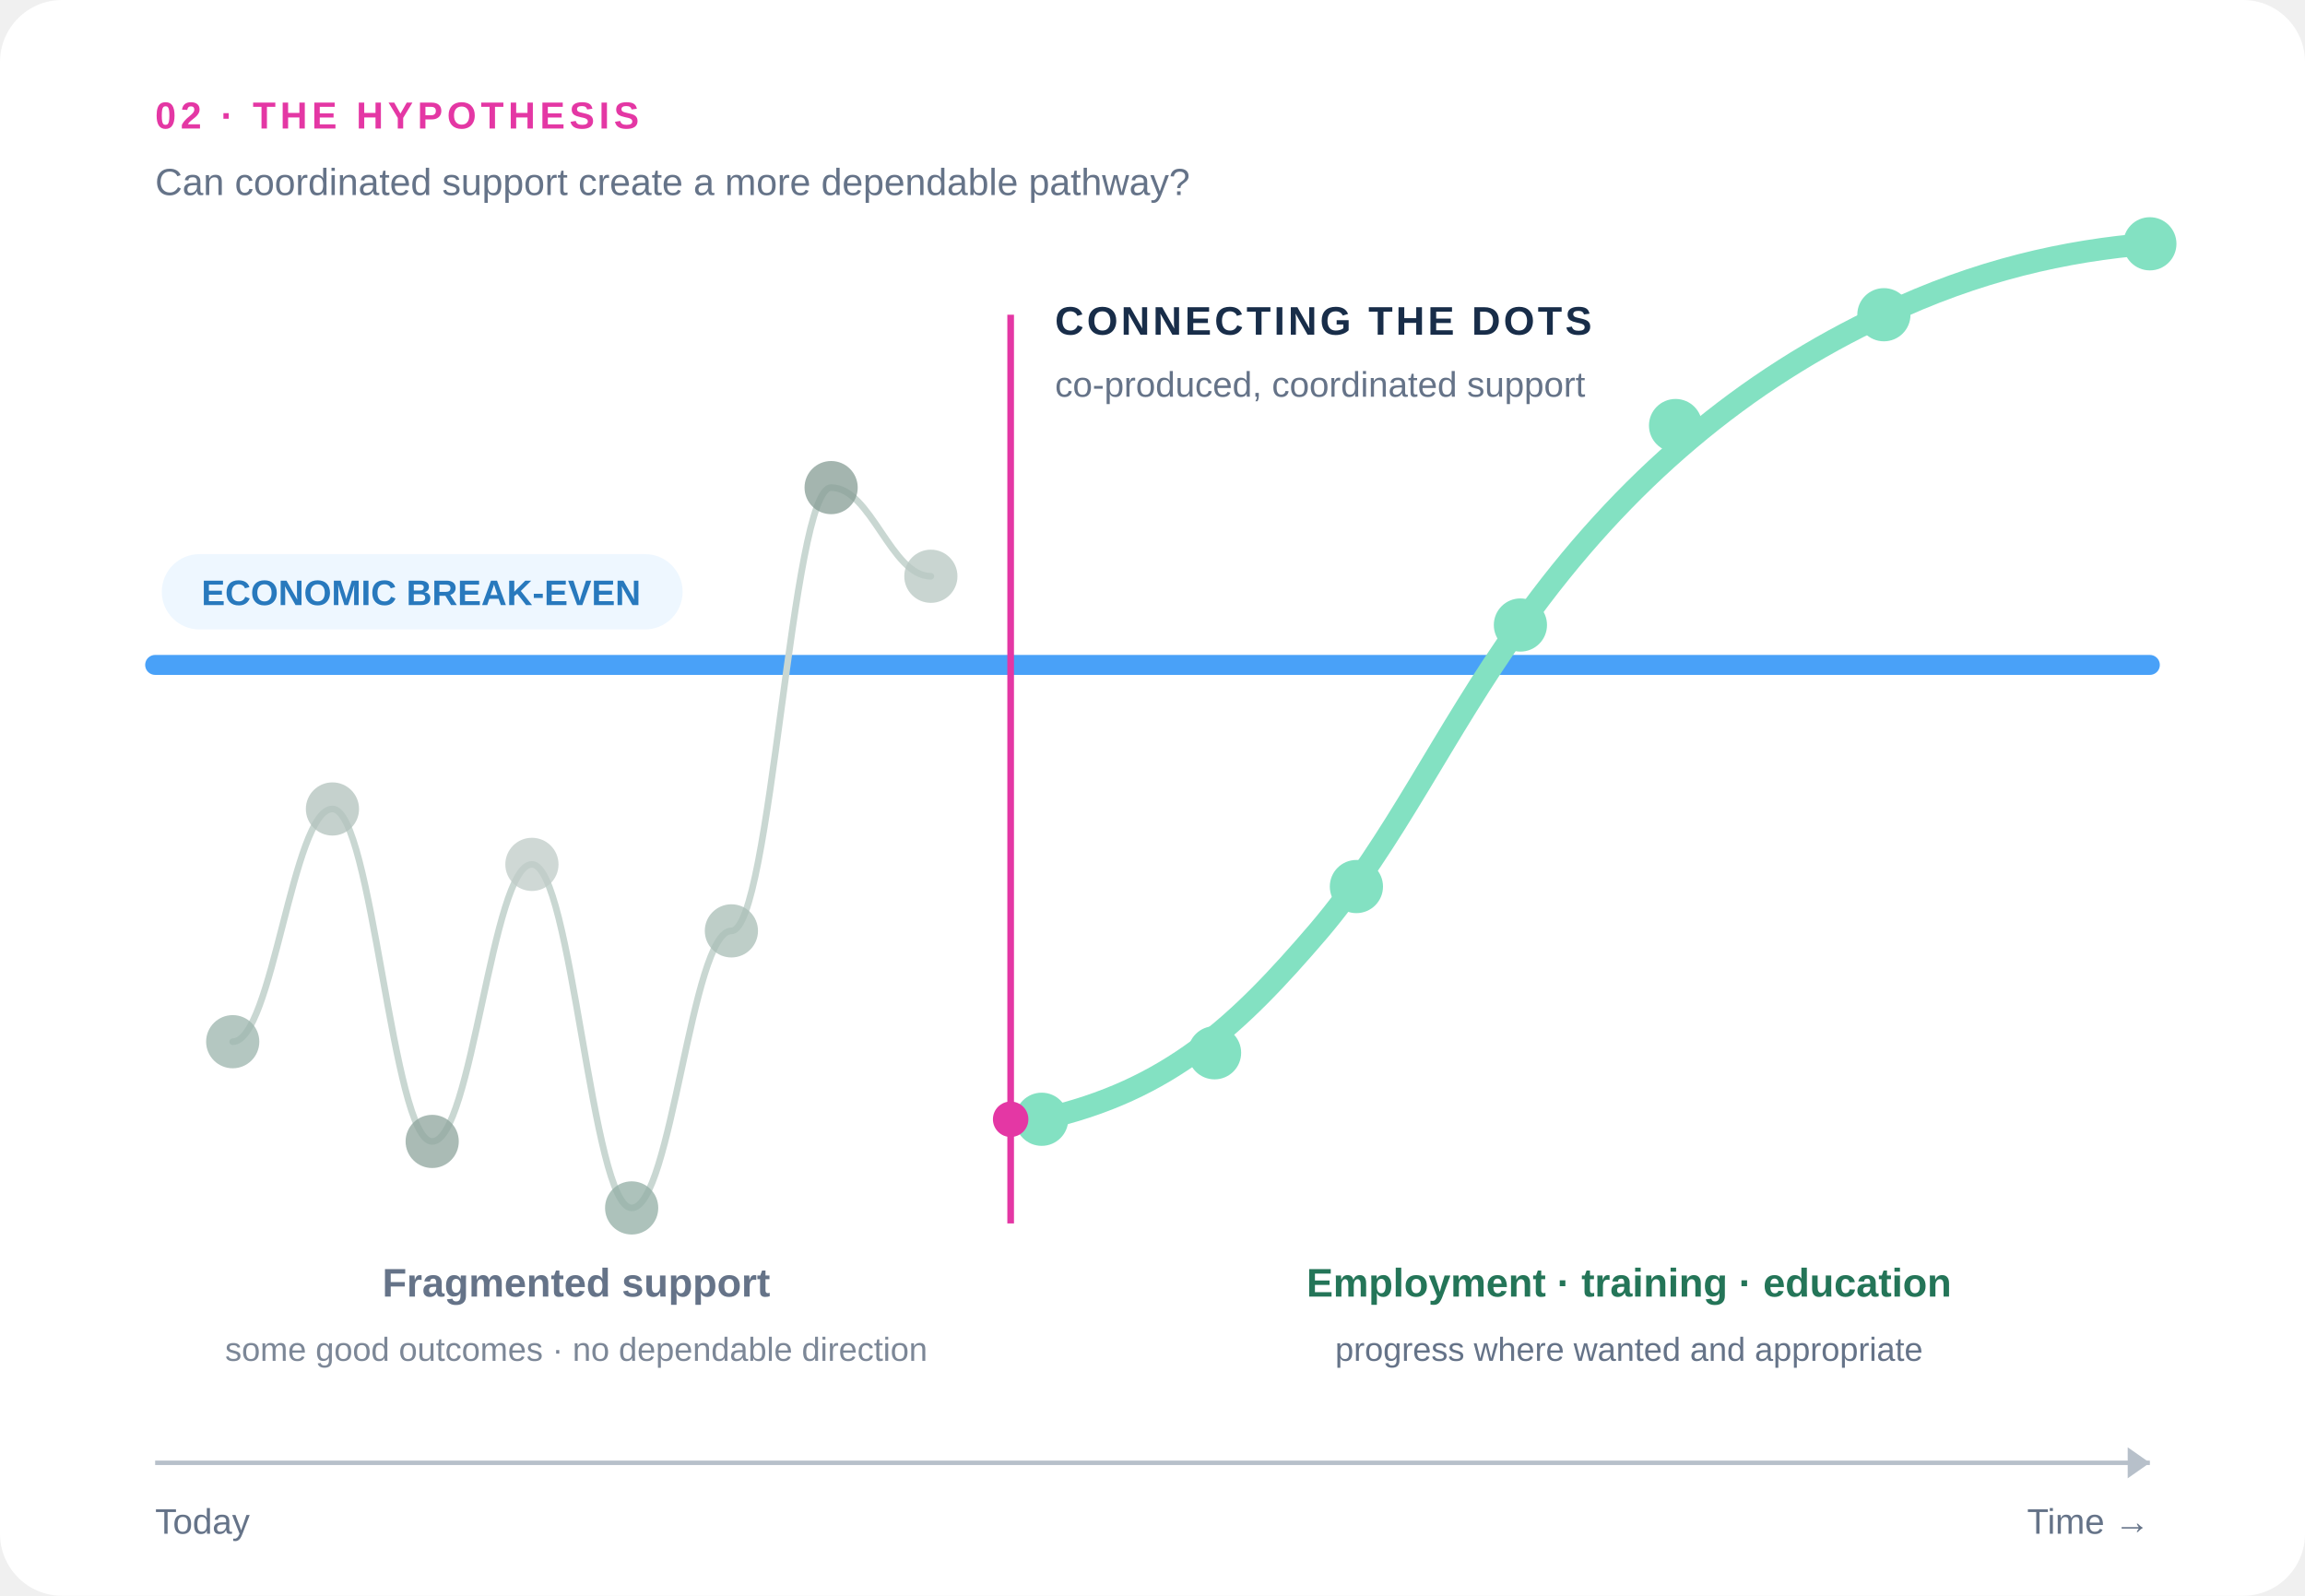
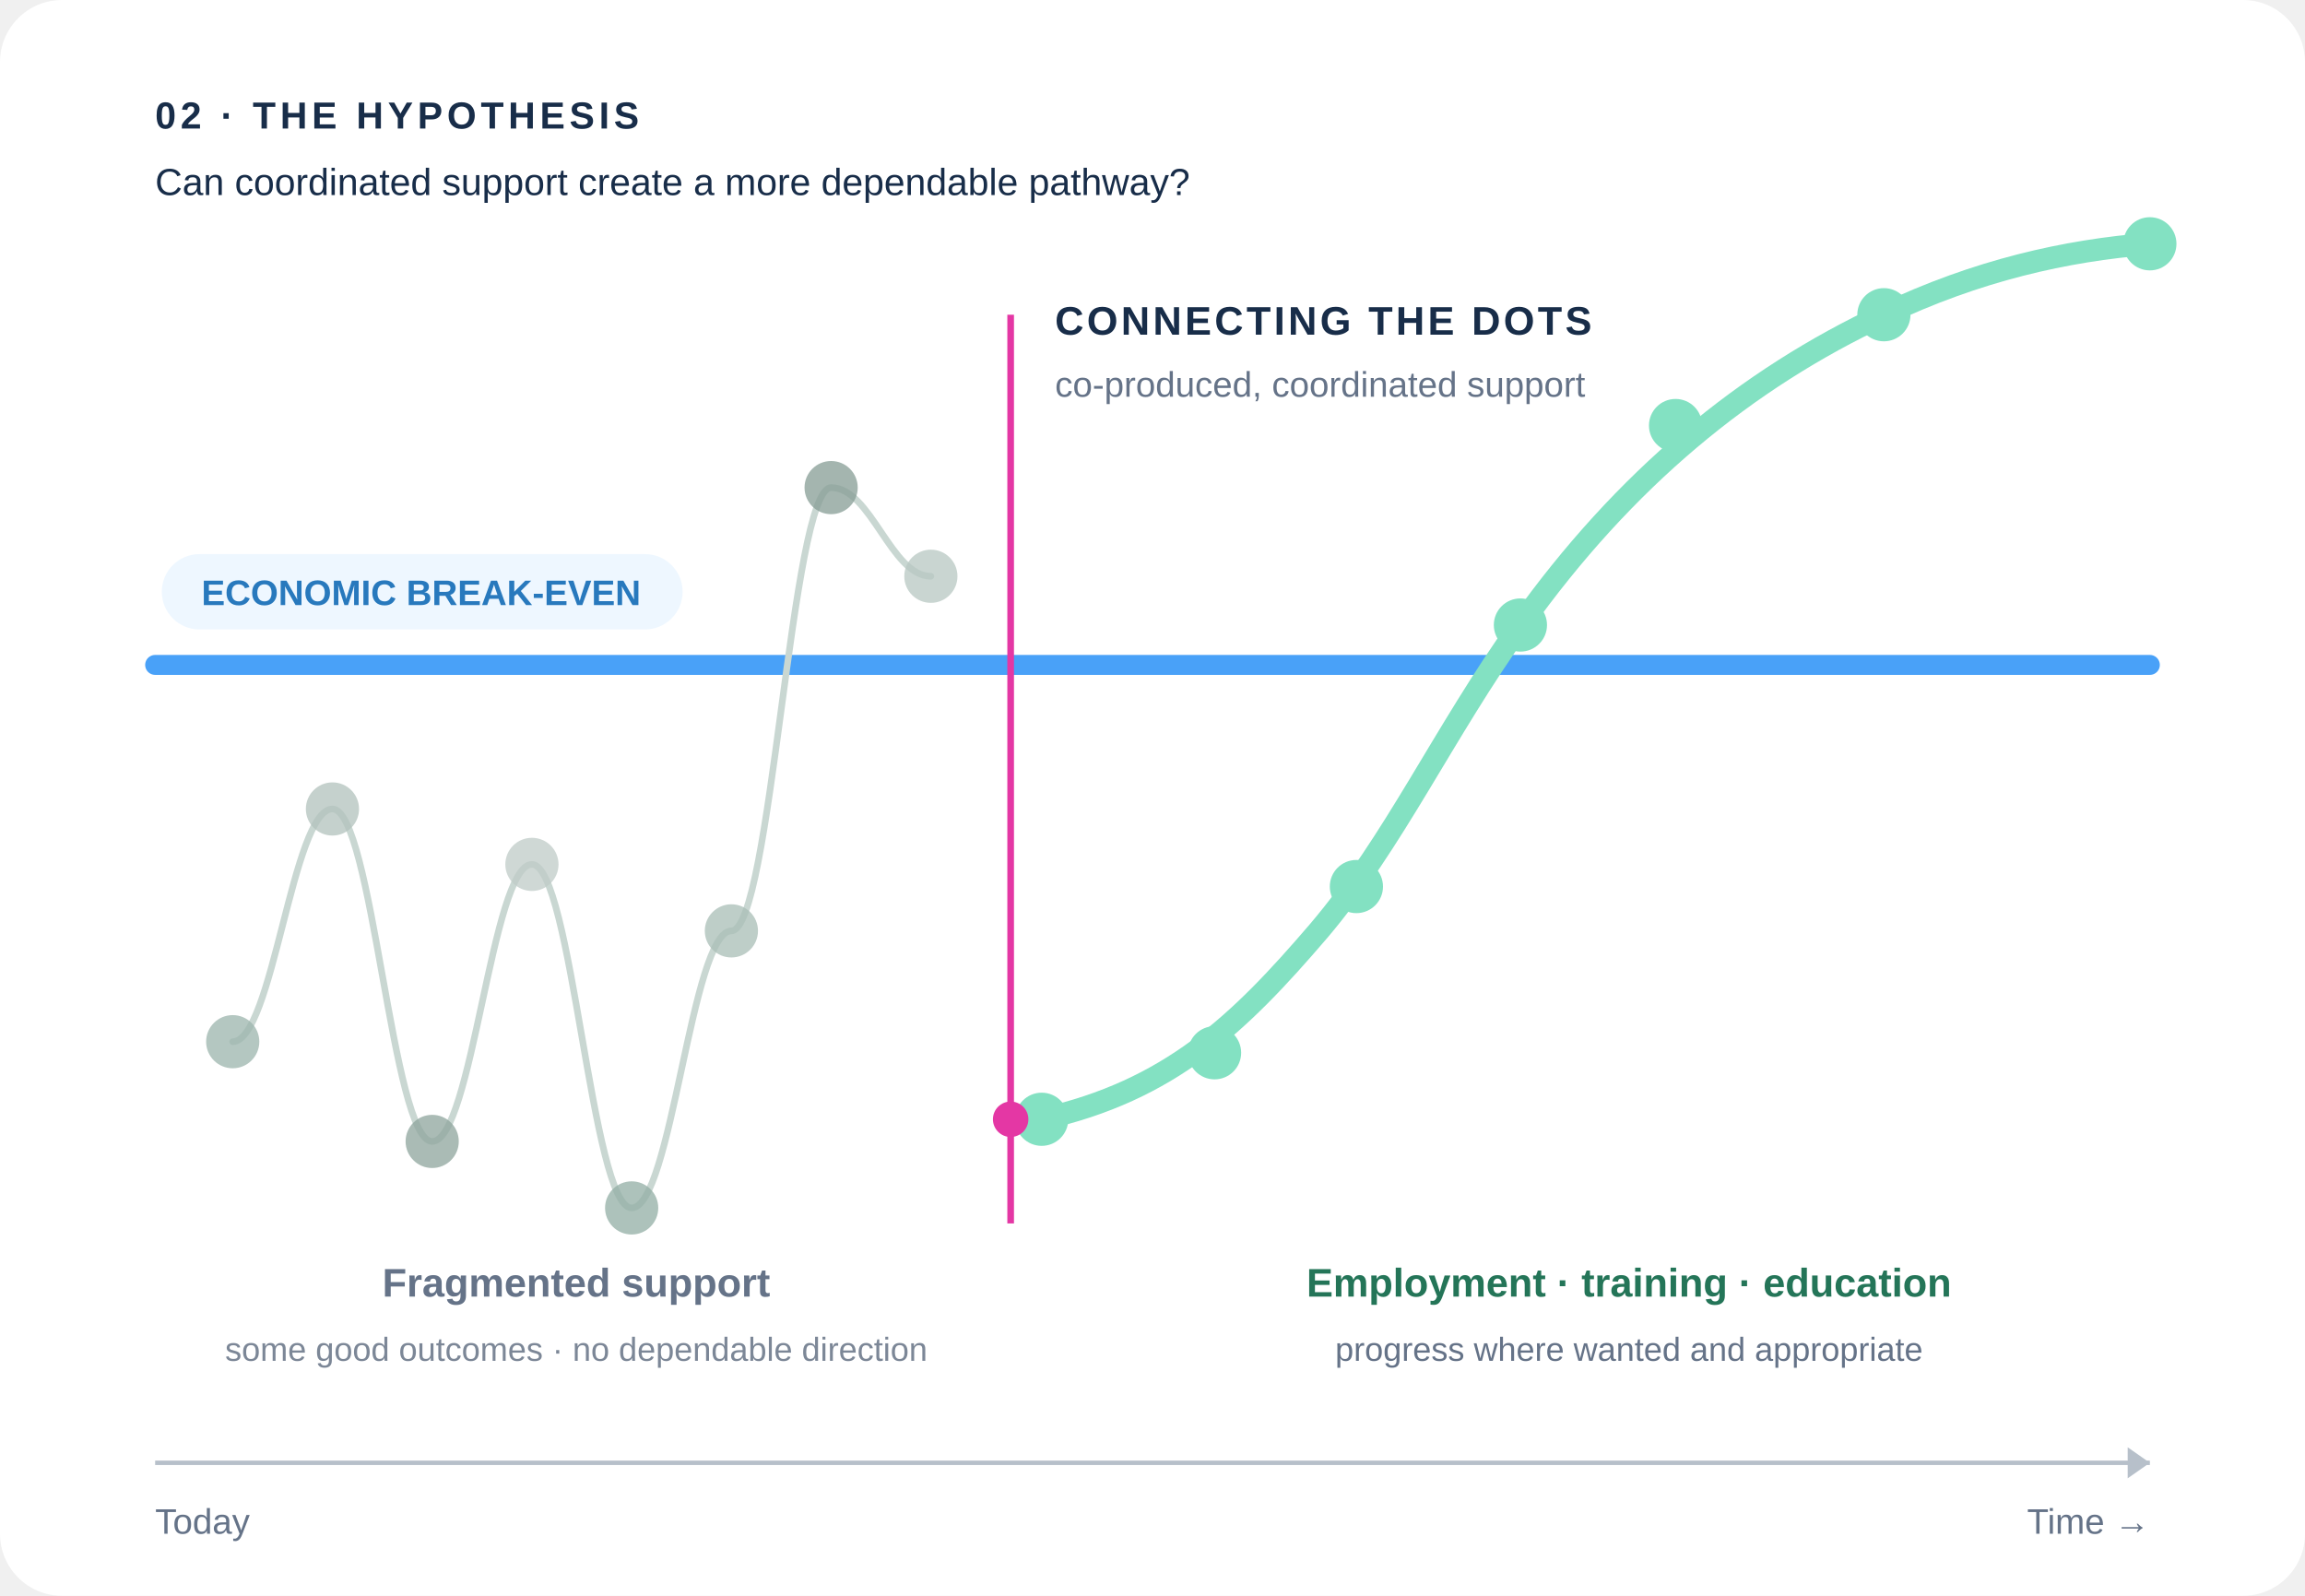
<svg xmlns="http://www.w3.org/2000/svg" width="1040" height="720" viewBox="0 0 1040 720" role="img" aria-labelledby="hypothesisTitle hypothesisDesc">
  <rect width="1040" height="720" rx="28" fill="#ffffff" />
  <g font-family="'Plus Jakarta Sans','Segoe UI',Arial,sans-serif">
-     <text x="70" y="58" fill="#e437a4" font-size="17" font-weight="800" letter-spacing="2">02 · THE HYPOTHESIS</text>
-     <text x="70" y="88" fill="#657388" font-size="17">Can coordinated support create a more dependable pathway?</text>
+     <text x="70" y="58" fill="#182d49" font-size="17" font-weight="800" letter-spacing="2">02 · THE HYPOTHESIS</text>
+     <text x="70" y="88" fill="#182d49" font-size="17">Can coordinated support create a more dependable pathway?</text>
    <path d="M70 300 H970" stroke="#49a1f8" stroke-width="9" fill="none" stroke-linecap="round" />
    <rect x="73" y="250" width="235" height="34" rx="17" fill="#eef7ff" />
    <text x="190" y="273" text-anchor="middle" fill="#2879bd" font-size="16" font-weight="800">ECONOMIC BREAK-EVEN</text>
    <path d="M105 470 C123 470 132 365 150 365 C168 365 177 515 195 515 C213 515 222 390 240 390 C258 390 267 545 285 545 C303 545 312 420 330 420 C348 420 357 220 375 220 C393 220 402 260 420 260" fill="none" stroke="#c9d7d2" stroke-width="3" stroke-linecap="round" stroke-linejoin="round" />
    <g opacity=".76">
      <circle cx="105" cy="470" r="12" fill="#9db5ad" />
      <circle cx="150" cy="365" r="12" fill="#b3c3bd" />
      <circle cx="195" cy="515" r="12" fill="#8fa69e" />
      <circle cx="240" cy="390" r="12" fill="#c0ccc8" />
      <circle cx="285" cy="545" r="12" fill="#93afa5" />
      <circle cx="330" cy="420" r="12" fill="#aabeb7" />
      <circle cx="375" cy="220" r="12" fill="#879e96" />
      <circle cx="420" cy="260" r="12" fill="#b8c8c2" />
    </g>
    <path d="M470 505 C528 492 559 462 595 420 C629 380 651 331 686 282 C733 216 788 171 850 142 C892 122 932 113 970 110" fill="none" stroke="#83e1c2" stroke-width="10" stroke-linecap="round" stroke-linejoin="round" />
    <g fill="#83e1c2">
      <circle cx="470" cy="505" r="12" />
      <circle cx="548" cy="475" r="12" />
      <circle cx="612" cy="400" r="12" />
      <circle cx="686" cy="282" r="12" />
      <circle cx="756" cy="192" r="12" />
      <circle cx="850" cy="142" r="12" />
      <circle cx="970" cy="110" r="12" />
    </g>
    <path d="M456 142 V552" stroke="#e437a4" stroke-width="3" />
    <circle cx="456" cy="505" r="8" fill="#e437a4" />
    <text x="476" y="151" fill="#182d49" font-size="18" font-weight="800" letter-spacing="1.4">CONNECTING THE DOTS</text>
    <text x="476" y="179" fill="#657388" font-size="16">co-produced, coordinated support</text>
    <text x="260" y="585" text-anchor="middle" fill="#657388" font-size="18" font-weight="700">Fragmented support</text>
    <text x="260" y="614" text-anchor="middle" fill="#7c8797" font-size="15">some good outcomes · no dependable direction</text>
    <text x="735" y="585" text-anchor="middle" fill="#247558" font-size="18" font-weight="800">Employment · training · education</text>
    <text x="735" y="614" text-anchor="middle" fill="#657388" font-size="15">progress where wanted and appropriate</text>
    <path d="M70 660 H970" stroke="#b7c0ca" stroke-width="2" />
    <path d="M970 660 l-10 -7 v14 z" fill="#b7c0ca" />
    <text x="70" y="692" fill="#657388" font-size="16">Today</text>
    <text x="970" y="692" text-anchor="end" fill="#657388" font-size="16">Time →</text>
  </g>
</svg>
